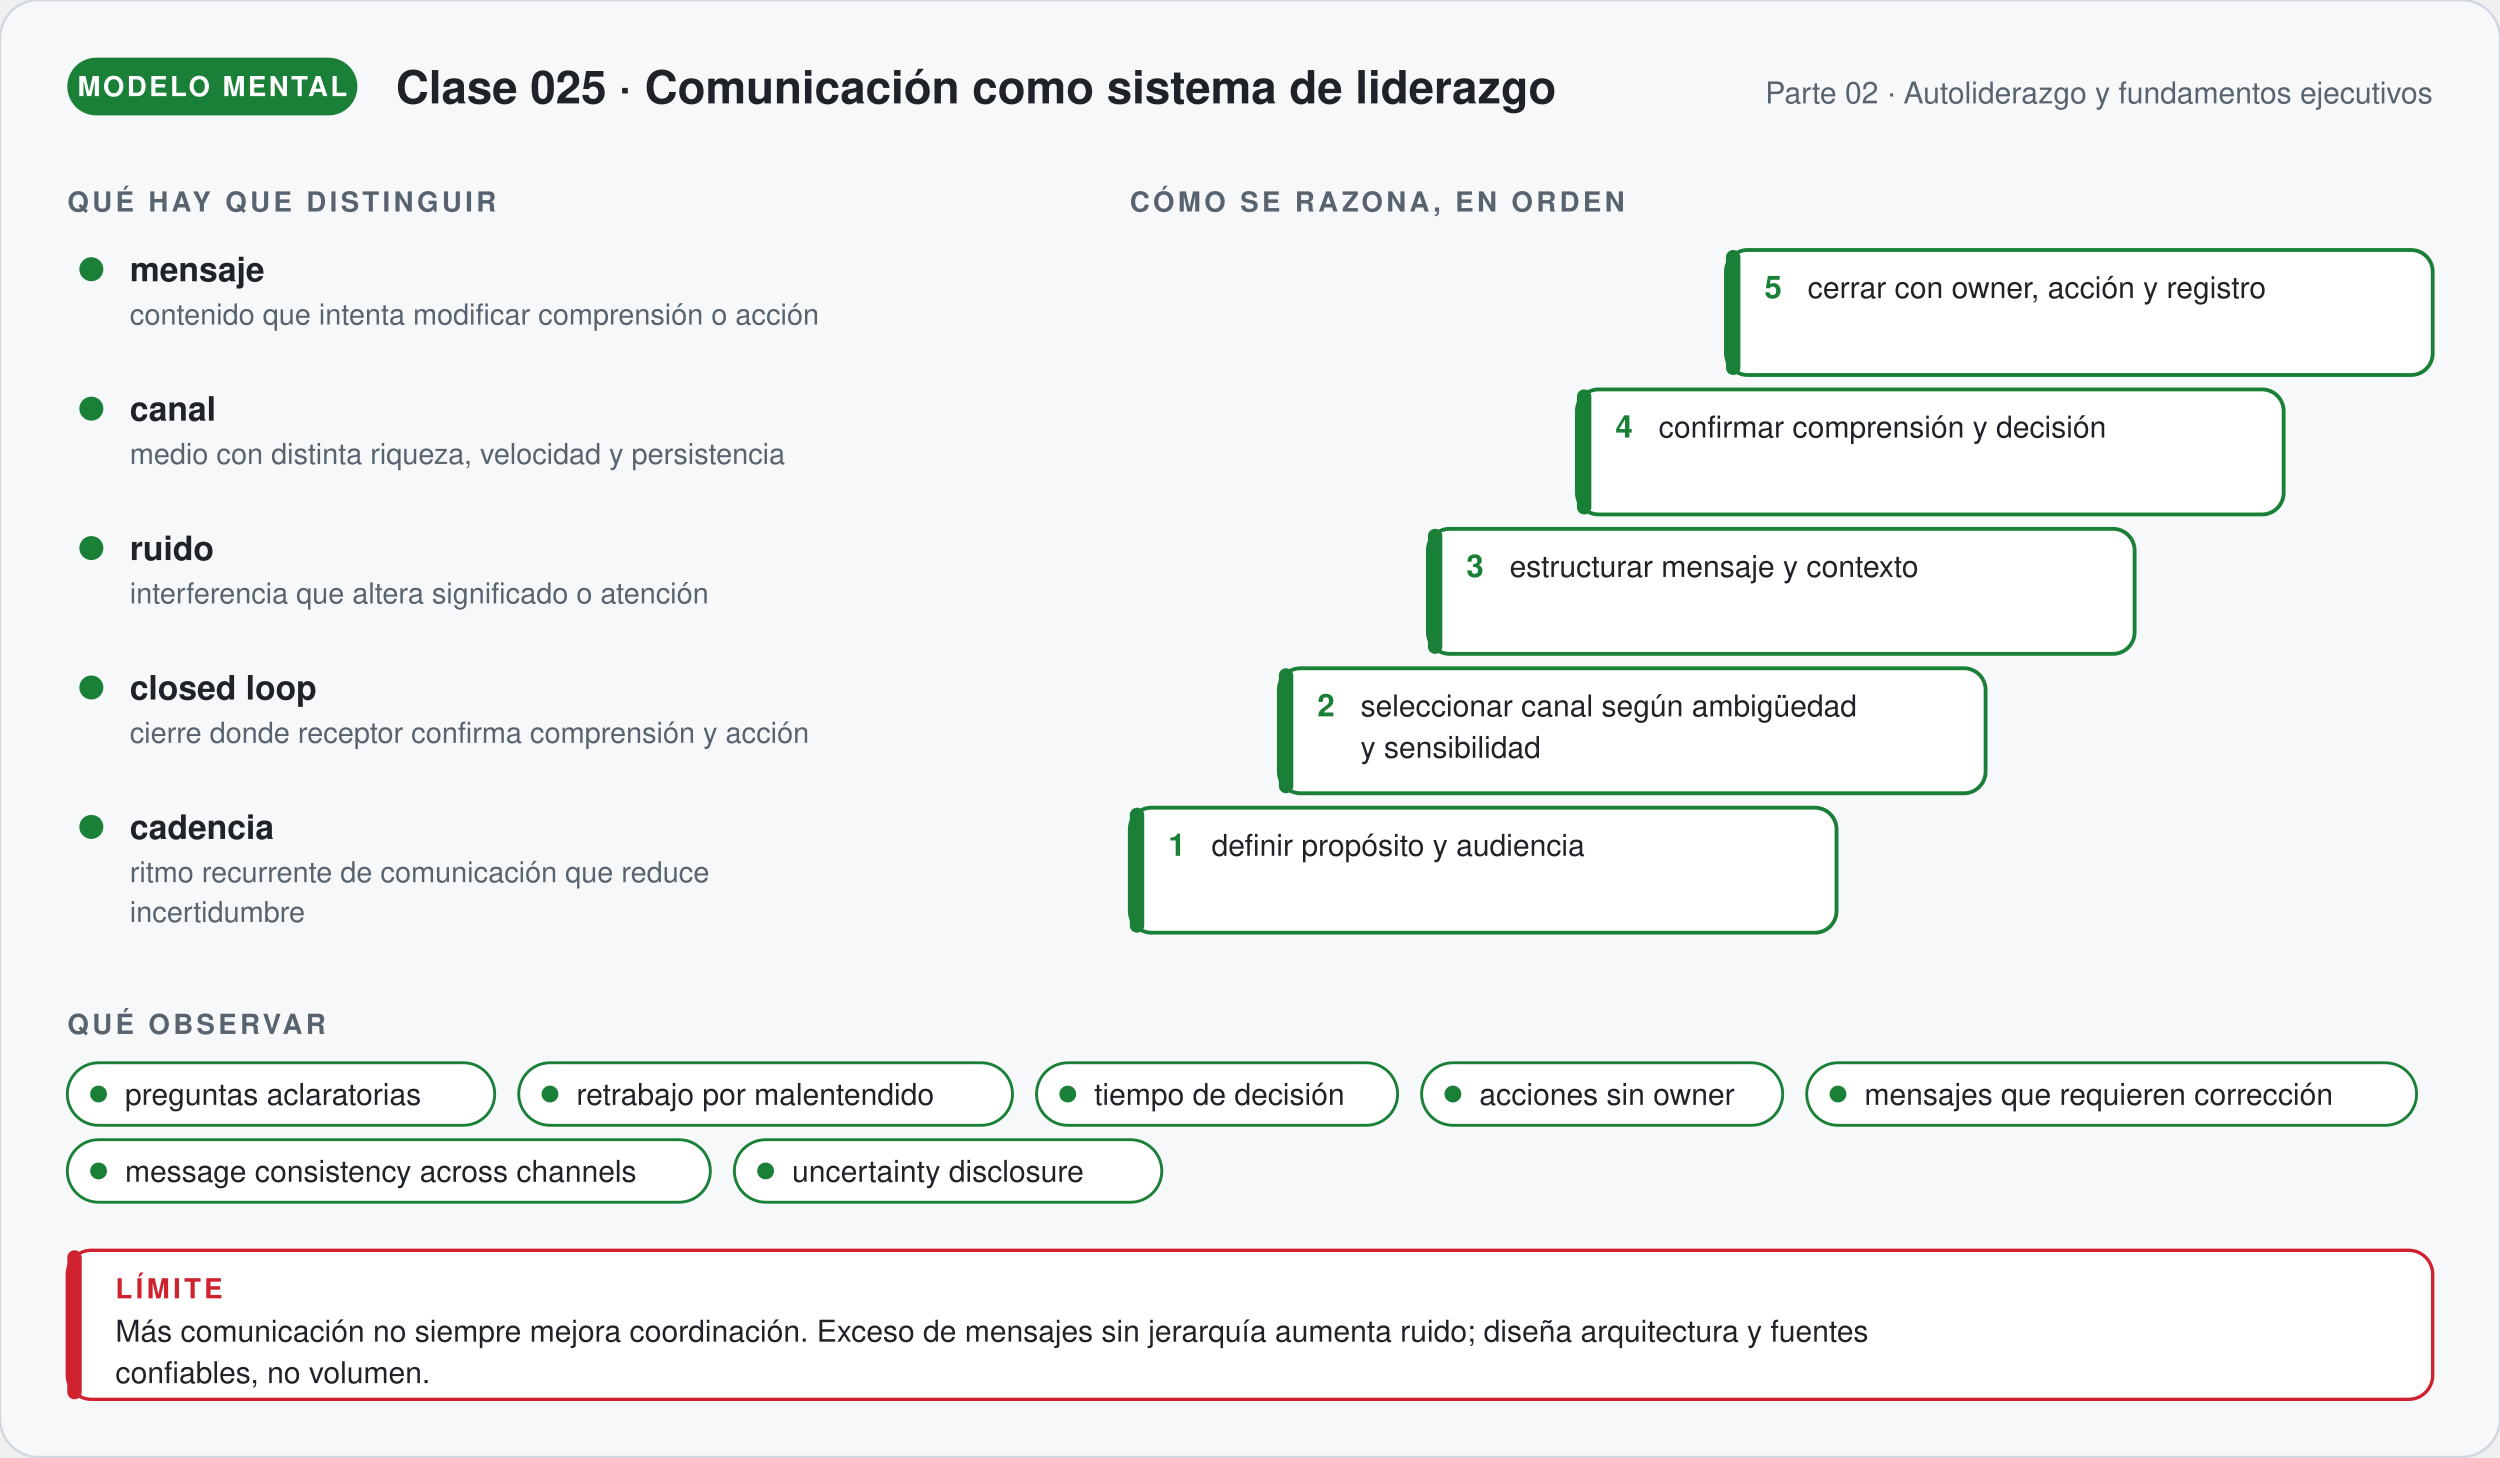
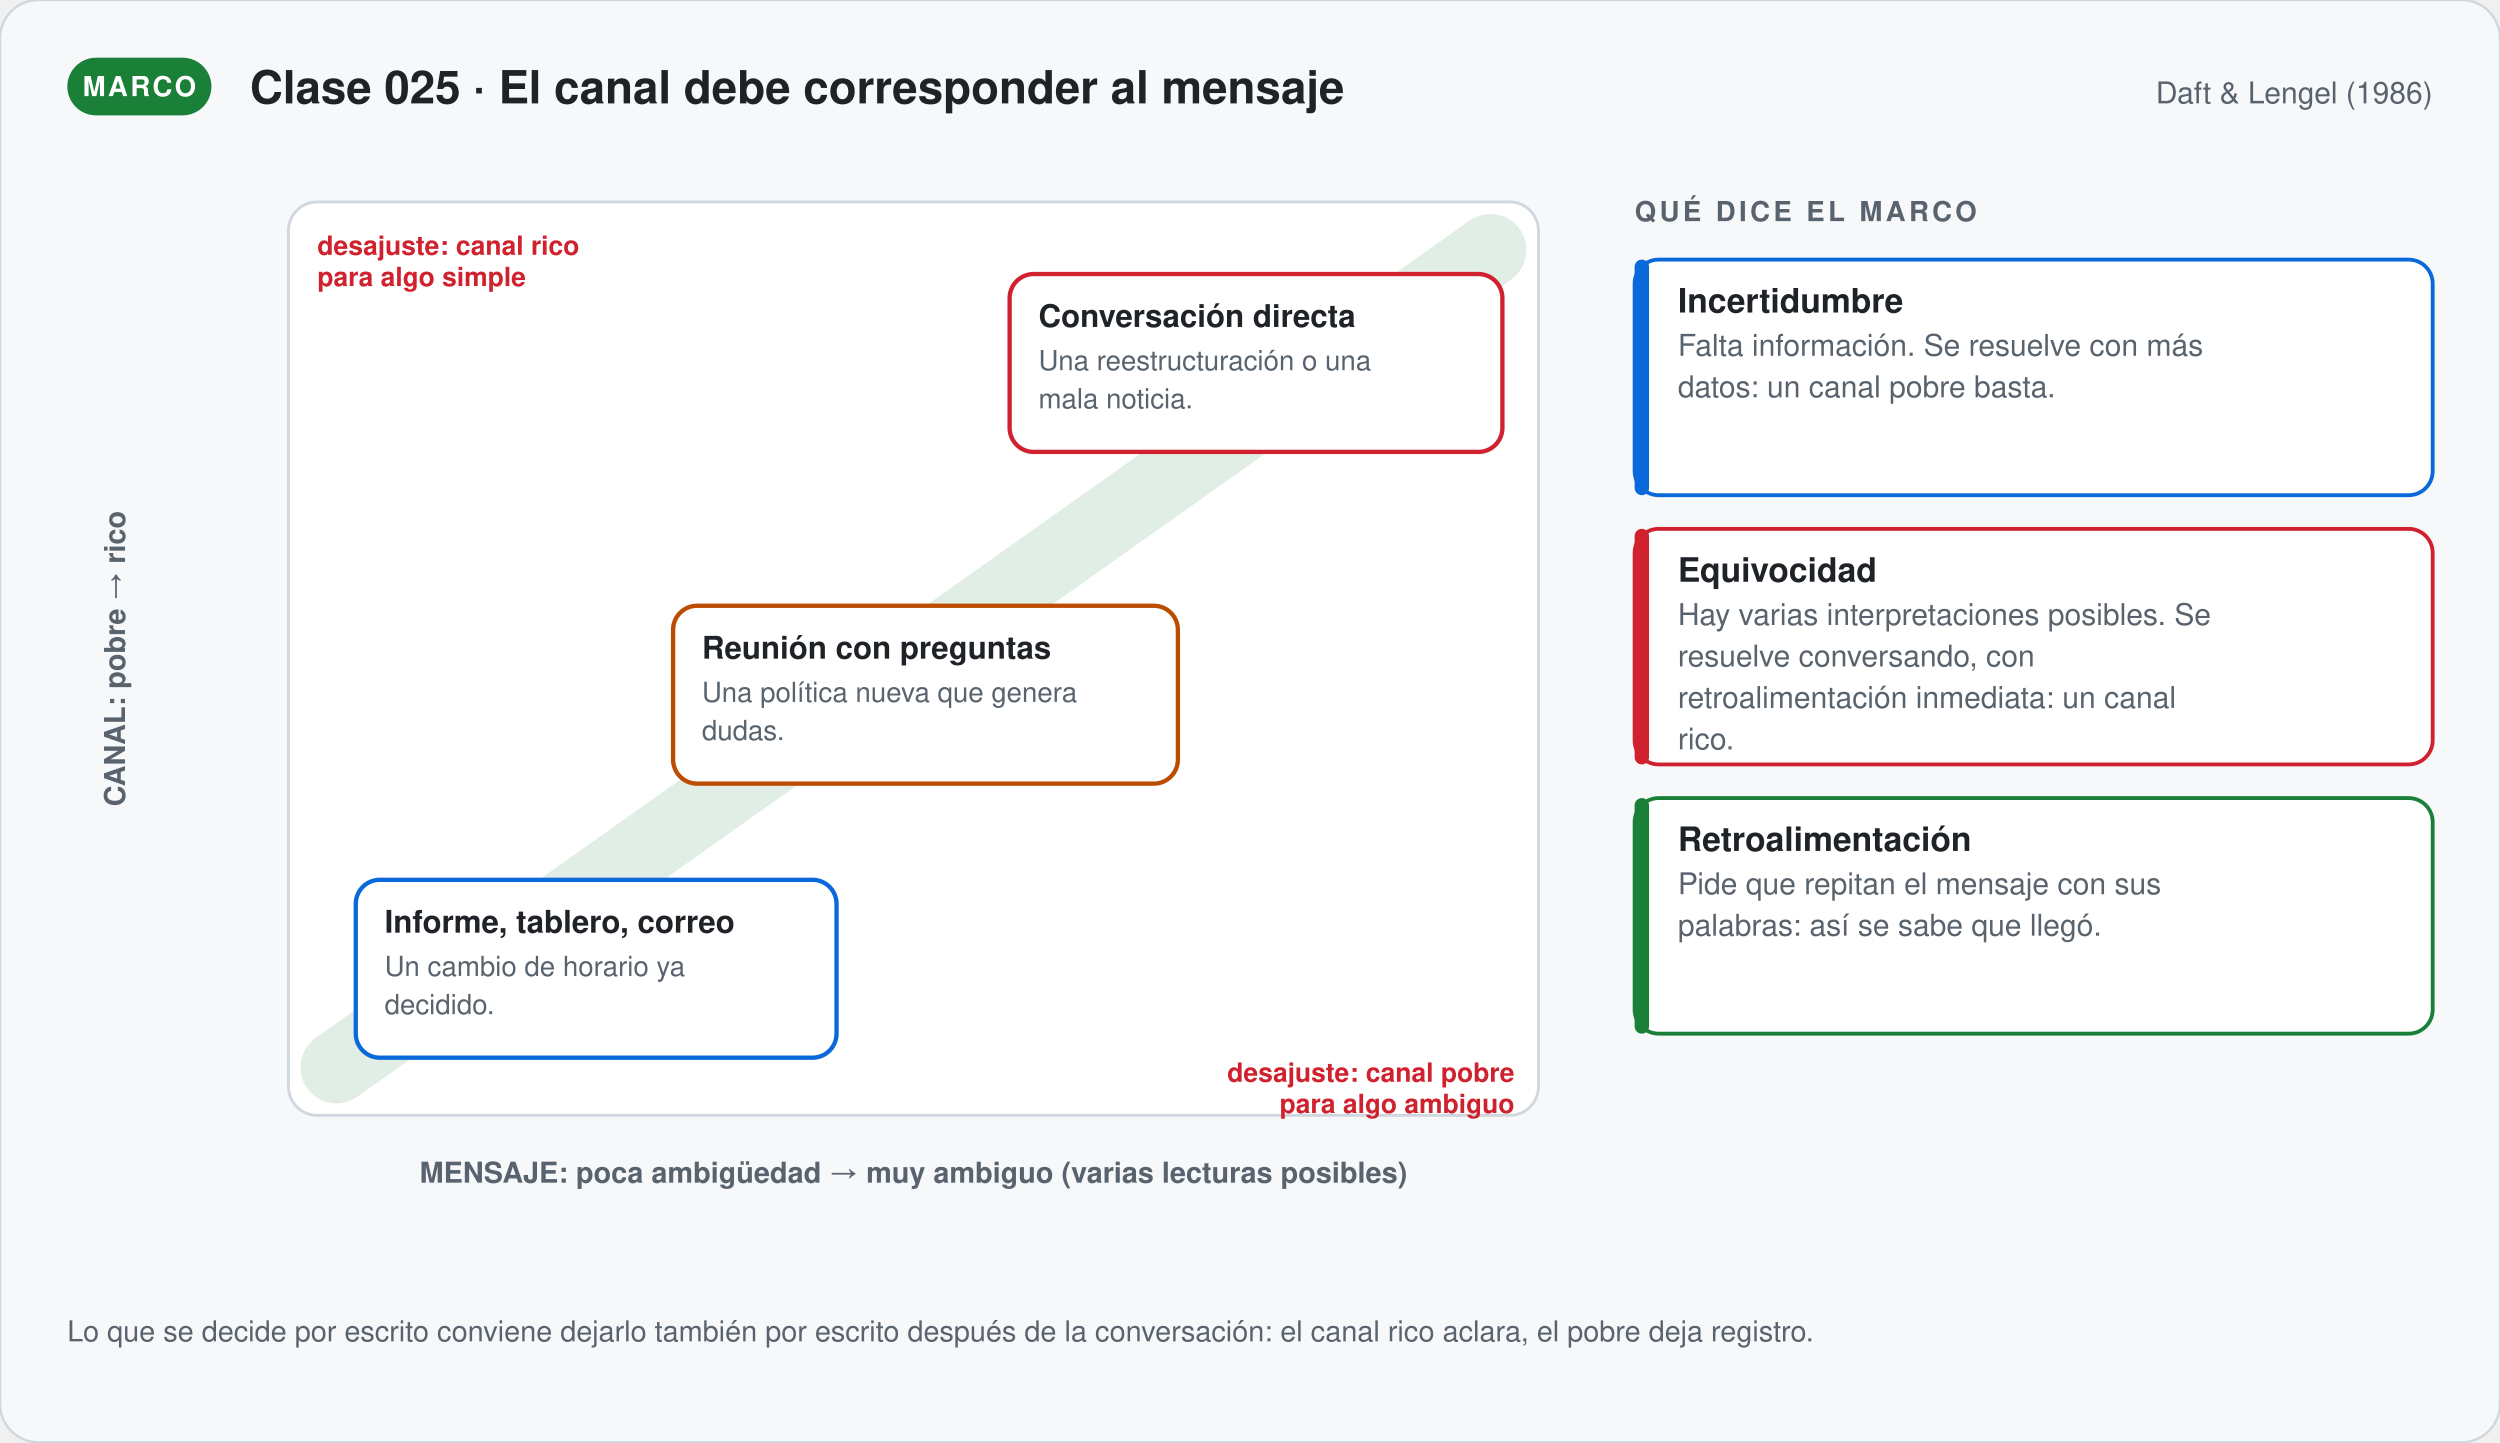
- <svg xmlns="http://www.w3.org/2000/svg" viewBox="0 0 1040 606.12" width="1040" role="img" aria-labelledby="t-g25 d-g25" font-family="'Segoe UI', 'Helvetica Neue', Helvetica, Arial, sans-serif">
+ <svg xmlns="http://www.w3.org/2000/svg" viewBox="0 0 1040 600" width="1040" role="img" aria-labelledby="t-025 d-025" font-family="'Segoe UI', 'Helvetica Neue', Helvetica, Arial, sans-serif">
  <defs>
-     <marker id="p-g25" viewBox="0 0 10 10" refX="8" refY="5" markerWidth="7" markerHeight="7" orient="auto">
+     <marker id="p-025" viewBox="0 0 10 10" refX="8" refY="5" markerWidth="7" markerHeight="7" orient="auto">
      <path d="M1,1 L9,5 L1,9 Z" fill="#59636e" />
    </marker>
  </defs>
-   <rect width="1040" height="606.12" rx="16" fill="#f6f8fa" stroke="#d0d7de" />
-   <rect x="28" y="24" width="120.67" height="24" rx="12" fill="#1a7f37" />
-   <text x="88.335" y="40" font-size="11.5" font-weight="700" fill="#ffffff" text-anchor="middle" letter-spacing="1">MODELO MENTAL</text>
-   <text x="164.67" y="43" font-size="19" font-weight="700" fill="#1f2328" text-anchor="start">Clase 025 · Comunicación como sistema de liderazgo</text>
-   <text x="1012" y="43" font-size="12.5" font-weight="400" fill="#59636e" text-anchor="end">Parte 02 · Autoliderazgo y fundamentos ejecutivos</text>
-   <text x="28" y="88" font-size="11.5" font-weight="700" fill="#59636e" text-anchor="start" letter-spacing="1.4">QUÉ HAY QUE DISTINGUIR</text>
-   <circle cx="38" cy="112" r="5" fill="#1a7f37" />
-   <text x="54" y="117" font-size="14" font-weight="700" fill="#1f2328" text-anchor="start">mensaje</text>
-   <text x="54" y="135" font-size="12" font-weight="400" fill="#59636e" text-anchor="start">contenido que intenta modificar comprensión o acción</text>
-   <circle cx="38" cy="170" r="5" fill="#1a7f37" />
-   <text x="54" y="175" font-size="14" font-weight="700" fill="#1f2328" text-anchor="start">canal</text>
-   <text x="54" y="193" font-size="12" font-weight="400" fill="#59636e" text-anchor="start">medio con distinta riqueza, velocidad y persistencia</text>
-   <circle cx="38" cy="228" r="5" fill="#1a7f37" />
-   <text x="54" y="233" font-size="14" font-weight="700" fill="#1f2328" text-anchor="start">ruido</text>
-   <text x="54" y="251" font-size="12" font-weight="400" fill="#59636e" text-anchor="start">interferencia que altera significado o atención</text>
-   <circle cx="38" cy="286" r="5" fill="#1a7f37" />
-   <text x="54" y="291" font-size="14" font-weight="700" fill="#1f2328" text-anchor="start">closed loop</text>
-   <text x="54" y="309" font-size="12" font-weight="400" fill="#59636e" text-anchor="start">cierre donde receptor confirma comprensión y acción</text>
-   <circle cx="38" cy="344" r="5" fill="#1a7f37" />
-   <text x="54" y="349" font-size="14" font-weight="700" fill="#1f2328" text-anchor="start">cadencia</text>
-   <text x="54" y="367" font-size="12" font-weight="400" fill="#59636e" text-anchor="start">ritmo recurrente de comunicación que reduce</text>
-   <text x="54" y="383.56" font-size="12" font-weight="400" fill="#59636e" text-anchor="start">incertidumbre</text>
-   <text x="470" y="88" font-size="11.5" font-weight="700" fill="#59636e" text-anchor="start" letter-spacing="1.4">CÓMO SE RAZONA, EN ORDEN</text>
-   <rect x="470" y="336" width="294" height="52" rx="9" fill="#ffffff" stroke="#1a7f37" stroke-width="1.6" />
-   <rect x="470" y="336" width="6" height="52" rx="3" fill="#1a7f37" />
-   <text x="486" y="356" font-size="13" font-weight="800" fill="#1a7f37" text-anchor="start">1</text>
-   <text x="504" y="356" font-size="12.5" font-weight="400" fill="#1f2328" text-anchor="start">definir propósito y audiencia</text>
-   <rect x="532" y="278" width="294" height="52" rx="9" fill="#ffffff" stroke="#1a7f37" stroke-width="1.6" />
-   <rect x="532" y="278" width="6" height="52" rx="3" fill="#1a7f37" />
-   <text x="548" y="298" font-size="13" font-weight="800" fill="#1a7f37" text-anchor="start">2</text>
-   <text x="566" y="298" font-size="12.5" font-weight="400" fill="#1f2328" text-anchor="start">seleccionar canal según ambigüedad</text>
-   <text x="566" y="315.25" font-size="12.5" font-weight="400" fill="#1f2328" text-anchor="start">y sensibilidad</text>
-   <rect x="594" y="220" width="294" height="52" rx="9" fill="#ffffff" stroke="#1a7f37" stroke-width="1.6" />
-   <rect x="594" y="220" width="6" height="52" rx="3" fill="#1a7f37" />
-   <text x="610" y="240" font-size="13" font-weight="800" fill="#1a7f37" text-anchor="start">3</text>
-   <text x="628" y="240" font-size="12.5" font-weight="400" fill="#1f2328" text-anchor="start">estructurar mensaje y contexto</text>
-   <rect x="656" y="162" width="294" height="52" rx="9" fill="#ffffff" stroke="#1a7f37" stroke-width="1.6" />
-   <rect x="656" y="162" width="6" height="52" rx="3" fill="#1a7f37" />
-   <text x="672" y="182" font-size="13" font-weight="800" fill="#1a7f37" text-anchor="start">4</text>
-   <text x="690" y="182" font-size="12.5" font-weight="400" fill="#1f2328" text-anchor="start">confirmar comprensión y decisión</text>
-   <rect x="718" y="104" width="294" height="52" rx="9" fill="#ffffff" stroke="#1a7f37" stroke-width="1.6" />
-   <rect x="718" y="104" width="6" height="52" rx="3" fill="#1a7f37" />
-   <text x="734" y="124" font-size="13" font-weight="800" fill="#1a7f37" text-anchor="start">5</text>
-   <text x="752" y="124" font-size="12.5" font-weight="400" fill="#1f2328" text-anchor="start">cerrar con owner, acción y registro</text>
-   <text x="28" y="430.12" font-size="11.5" font-weight="700" fill="#59636e" text-anchor="start" letter-spacing="1.4">QUÉ OBSERVAR</text>
-   <rect x="28" y="442.12" width="177.8" height="26" rx="13" fill="#ffffff" stroke="#1a7f37" stroke-width="1.2" />
-   <circle cx="41" cy="455.12" r="3.5" fill="#1a7f37" />
-   <text x="52" y="459.62" font-size="12.5" font-weight="400" fill="#1f2328" text-anchor="start">preguntas aclaratorias</text>
-   <rect x="215.8" y="442.12" width="205.4" height="26" rx="13" fill="#ffffff" stroke="#1a7f37" stroke-width="1.2" />
-   <circle cx="228.8" cy="455.12" r="3.5" fill="#1a7f37" />
-   <text x="239.8" y="459.62" font-size="12.5" font-weight="400" fill="#1f2328" text-anchor="start">retrabajo por malentendido</text>
-   <rect x="431.2" y="442.12" width="150.2" height="26" rx="13" fill="#ffffff" stroke="#1a7f37" stroke-width="1.2" />
-   <circle cx="444.2" cy="455.12" r="3.5" fill="#1a7f37" />
-   <text x="455.2" y="459.62" font-size="12.5" font-weight="400" fill="#1f2328" text-anchor="start">tiempo de decisión</text>
-   <rect x="591.4" y="442.12" width="150.2" height="26" rx="13" fill="#ffffff" stroke="#1a7f37" stroke-width="1.2" />
-   <circle cx="604.4" cy="455.12" r="3.5" fill="#1a7f37" />
-   <text x="615.4" y="459.62" font-size="12.5" font-weight="400" fill="#1f2328" text-anchor="start">acciones sin owner</text>
-   <rect x="751.6" y="442.12" width="253.7" height="26" rx="13" fill="#ffffff" stroke="#1a7f37" stroke-width="1.2" />
-   <circle cx="764.6" cy="455.12" r="3.5" fill="#1a7f37" />
-   <text x="775.6" y="459.62" font-size="12.5" font-weight="400" fill="#1f2328" text-anchor="start">mensajes que requieren corrección</text>
-   <rect x="28" y="474.12" width="267.5" height="26" rx="13" fill="#ffffff" stroke="#1a7f37" stroke-width="1.2" />
-   <circle cx="41" cy="487.12" r="3.5" fill="#1a7f37" />
-   <text x="52" y="491.62" font-size="12.5" font-weight="400" fill="#1f2328" text-anchor="start">message consistency across channels</text>
-   <rect x="305.5" y="474.12" width="177.8" height="26" rx="13" fill="#ffffff" stroke="#1a7f37" stroke-width="1.2" />
-   <circle cx="318.5" cy="487.12" r="3.5" fill="#1a7f37" />
-   <text x="329.5" y="491.62" font-size="12.5" font-weight="400" fill="#1f2328" text-anchor="start">uncertainty disclosure</text>
-   <rect x="28" y="520.12" width="984" height="62" rx="10" fill="#ffffff" stroke="#cf222e" stroke-width="1.4" />
-   <rect x="28" y="520.12" width="6" height="62" rx="3" fill="#cf222e" />
-   <text x="48" y="540.12" font-size="11.5" font-weight="700" fill="#cf222e" text-anchor="start" letter-spacing="1.4">LÍMITE</text>
-   <text x="48" y="558.12" font-size="12.5" font-weight="400" fill="#1f2328" text-anchor="start">Más comunicación no siempre mejora coordinación. Exceso de mensajes sin jerarquía aumenta ruido; diseña arquitectura y fuentes</text>
-   <text x="48" y="575.37" font-size="12.5" font-weight="400" fill="#1f2328" text-anchor="start">confiables, no volumen.</text>
+   <rect width="1040" height="600" rx="16" fill="#f6f8fa" stroke="#d0d7de" />
+   <rect x="28" y="24" width="59.95" height="24" rx="12" fill="#1a7f37" />
+   <text x="57.975" y="40" font-size="11.5" font-weight="700" fill="#ffffff" text-anchor="middle" letter-spacing="1">MARCO</text>
+   <text x="103.95" y="43" font-size="19" font-weight="700" fill="#1f2328" text-anchor="start">Clase 025 · El canal debe corresponder al mensaje</text>
+   <text x="1012" y="43" font-size="12.5" font-weight="400" fill="#59636e" text-anchor="end">Daft &amp; Lengel (1986)</text>
+   <rect x="120" y="84" width="520" height="380" rx="12" fill="#ffffff" stroke="#d0d7de" stroke-width="1.2" />
+   <path d="M140,444 L620,104" stroke="#1a7f37" stroke-width="30" stroke-opacity="0.13" stroke-linecap="round" />
+   <text x="380" y="492" font-size="12" font-weight="700" fill="#59636e" text-anchor="middle">MENSAJE:  poca ambigüedad  →  muy ambiguo (varias lecturas posibles)</text>
+   <text transform="translate(52,274.0) rotate(-90)" font-size="12" font-weight="700" fill="#59636e" text-anchor="middle">CANAL:  pobre  →  rico</text>
+   <rect x="148" y="366" width="200" height="74" rx="10" fill="#ffffff" stroke="#0969da" stroke-width="1.8" />
+   <text x="160" y="388" font-size="13" font-weight="700" fill="#1f2328" text-anchor="start">Informe, tablero, correo</text>
+   <text x="160" y="406" font-size="11.5" font-weight="400" fill="#59636e" text-anchor="start">Un cambio de horario ya</text>
+   <text x="160" y="421.87" font-size="11.5" font-weight="400" fill="#59636e" text-anchor="start">decidido.</text>
+   <rect x="280" y="252" width="210" height="74" rx="10" fill="#ffffff" stroke="#bc4c00" stroke-width="1.8" />
+   <text x="292" y="274" font-size="13" font-weight="700" fill="#1f2328" text-anchor="start">Reunión con preguntas</text>
+   <text x="292" y="292" font-size="11.5" font-weight="400" fill="#59636e" text-anchor="start">Una política nueva que genera</text>
+   <text x="292" y="307.87" font-size="11.5" font-weight="400" fill="#59636e" text-anchor="start">dudas.</text>
+   <rect x="420" y="114" width="205" height="74" rx="10" fill="#ffffff" stroke="#cf222e" stroke-width="1.8" />
+   <text x="432" y="136" font-size="13" font-weight="700" fill="#1f2328" text-anchor="start">Conversación directa</text>
+   <text x="432" y="154" font-size="11.5" font-weight="400" fill="#59636e" text-anchor="start">Una reestructuración o una</text>
+   <text x="432" y="169.87" font-size="11.5" font-weight="400" fill="#59636e" text-anchor="start">mala noticia.</text>
+   <text x="630" y="450" font-size="11" font-weight="600" fill="#cf222e" text-anchor="end">desajuste: canal pobre</text>
+   <text x="630" y="463" font-size="11" font-weight="600" fill="#cf222e" text-anchor="end">para algo ambiguo</text>
+   <text x="132" y="106" font-size="11" font-weight="600" fill="#cf222e" text-anchor="start">desajuste: canal rico</text>
+   <text x="132" y="119" font-size="11" font-weight="600" fill="#cf222e" text-anchor="start">para algo simple</text>
+   <text x="680" y="92" font-size="11.5" font-weight="700" fill="#59636e" text-anchor="start" letter-spacing="1.4">QUÉ DICE EL MARCO</text>
+   <rect x="680" y="108" width="332" height="98" rx="10" fill="#ffffff" stroke="#0969da" stroke-width="1.6" />
+   <rect x="680" y="108" width="6" height="98" rx="3" fill="#0969da" />
+   <text x="698" y="130" font-size="14" font-weight="700" fill="#1f2328" text-anchor="start">Incertidumbre</text>
+   <text x="698" y="148" font-size="12.5" font-weight="400" fill="#59636e" text-anchor="start">Falta información. Se resuelve con más</text>
+   <text x="698" y="165.25" font-size="12.5" font-weight="400" fill="#59636e" text-anchor="start">datos: un canal pobre basta.</text>
+   <rect x="680" y="220" width="332" height="98" rx="10" fill="#ffffff" stroke="#cf222e" stroke-width="1.6" />
+   <rect x="680" y="220" width="6" height="98" rx="3" fill="#cf222e" />
+   <text x="698" y="242" font-size="14" font-weight="700" fill="#1f2328" text-anchor="start">Equivocidad</text>
+   <text x="698" y="260" font-size="12.5" font-weight="400" fill="#59636e" text-anchor="start">Hay varias interpretaciones posibles. Se</text>
+   <text x="698" y="277.25" font-size="12.5" font-weight="400" fill="#59636e" text-anchor="start">resuelve conversando, con</text>
+   <text x="698" y="294.5" font-size="12.5" font-weight="400" fill="#59636e" text-anchor="start">retroalimentación inmediata: un canal</text>
+   <text x="698" y="311.75" font-size="12.5" font-weight="400" fill="#59636e" text-anchor="start">rico.</text>
+   <rect x="680" y="332" width="332" height="98" rx="10" fill="#ffffff" stroke="#1a7f37" stroke-width="1.6" />
+   <rect x="680" y="332" width="6" height="98" rx="3" fill="#1a7f37" />
+   <text x="698" y="354" font-size="14" font-weight="700" fill="#1f2328" text-anchor="start">Retroalimentación</text>
+   <text x="698" y="372" font-size="12.5" font-weight="400" fill="#59636e" text-anchor="start">Pide que repitan el mensaje con sus</text>
+   <text x="698" y="389.25" font-size="12.5" font-weight="400" fill="#59636e" text-anchor="start">palabras: así se sabe que llegó.</text>
+   <text x="28" y="558" font-size="12" font-weight="400" fill="#59636e" text-anchor="start">Lo que se decide por escrito conviene dejarlo también por escrito después de la conversación: el canal rico aclara, el pobre deja registro.</text>
</svg>
